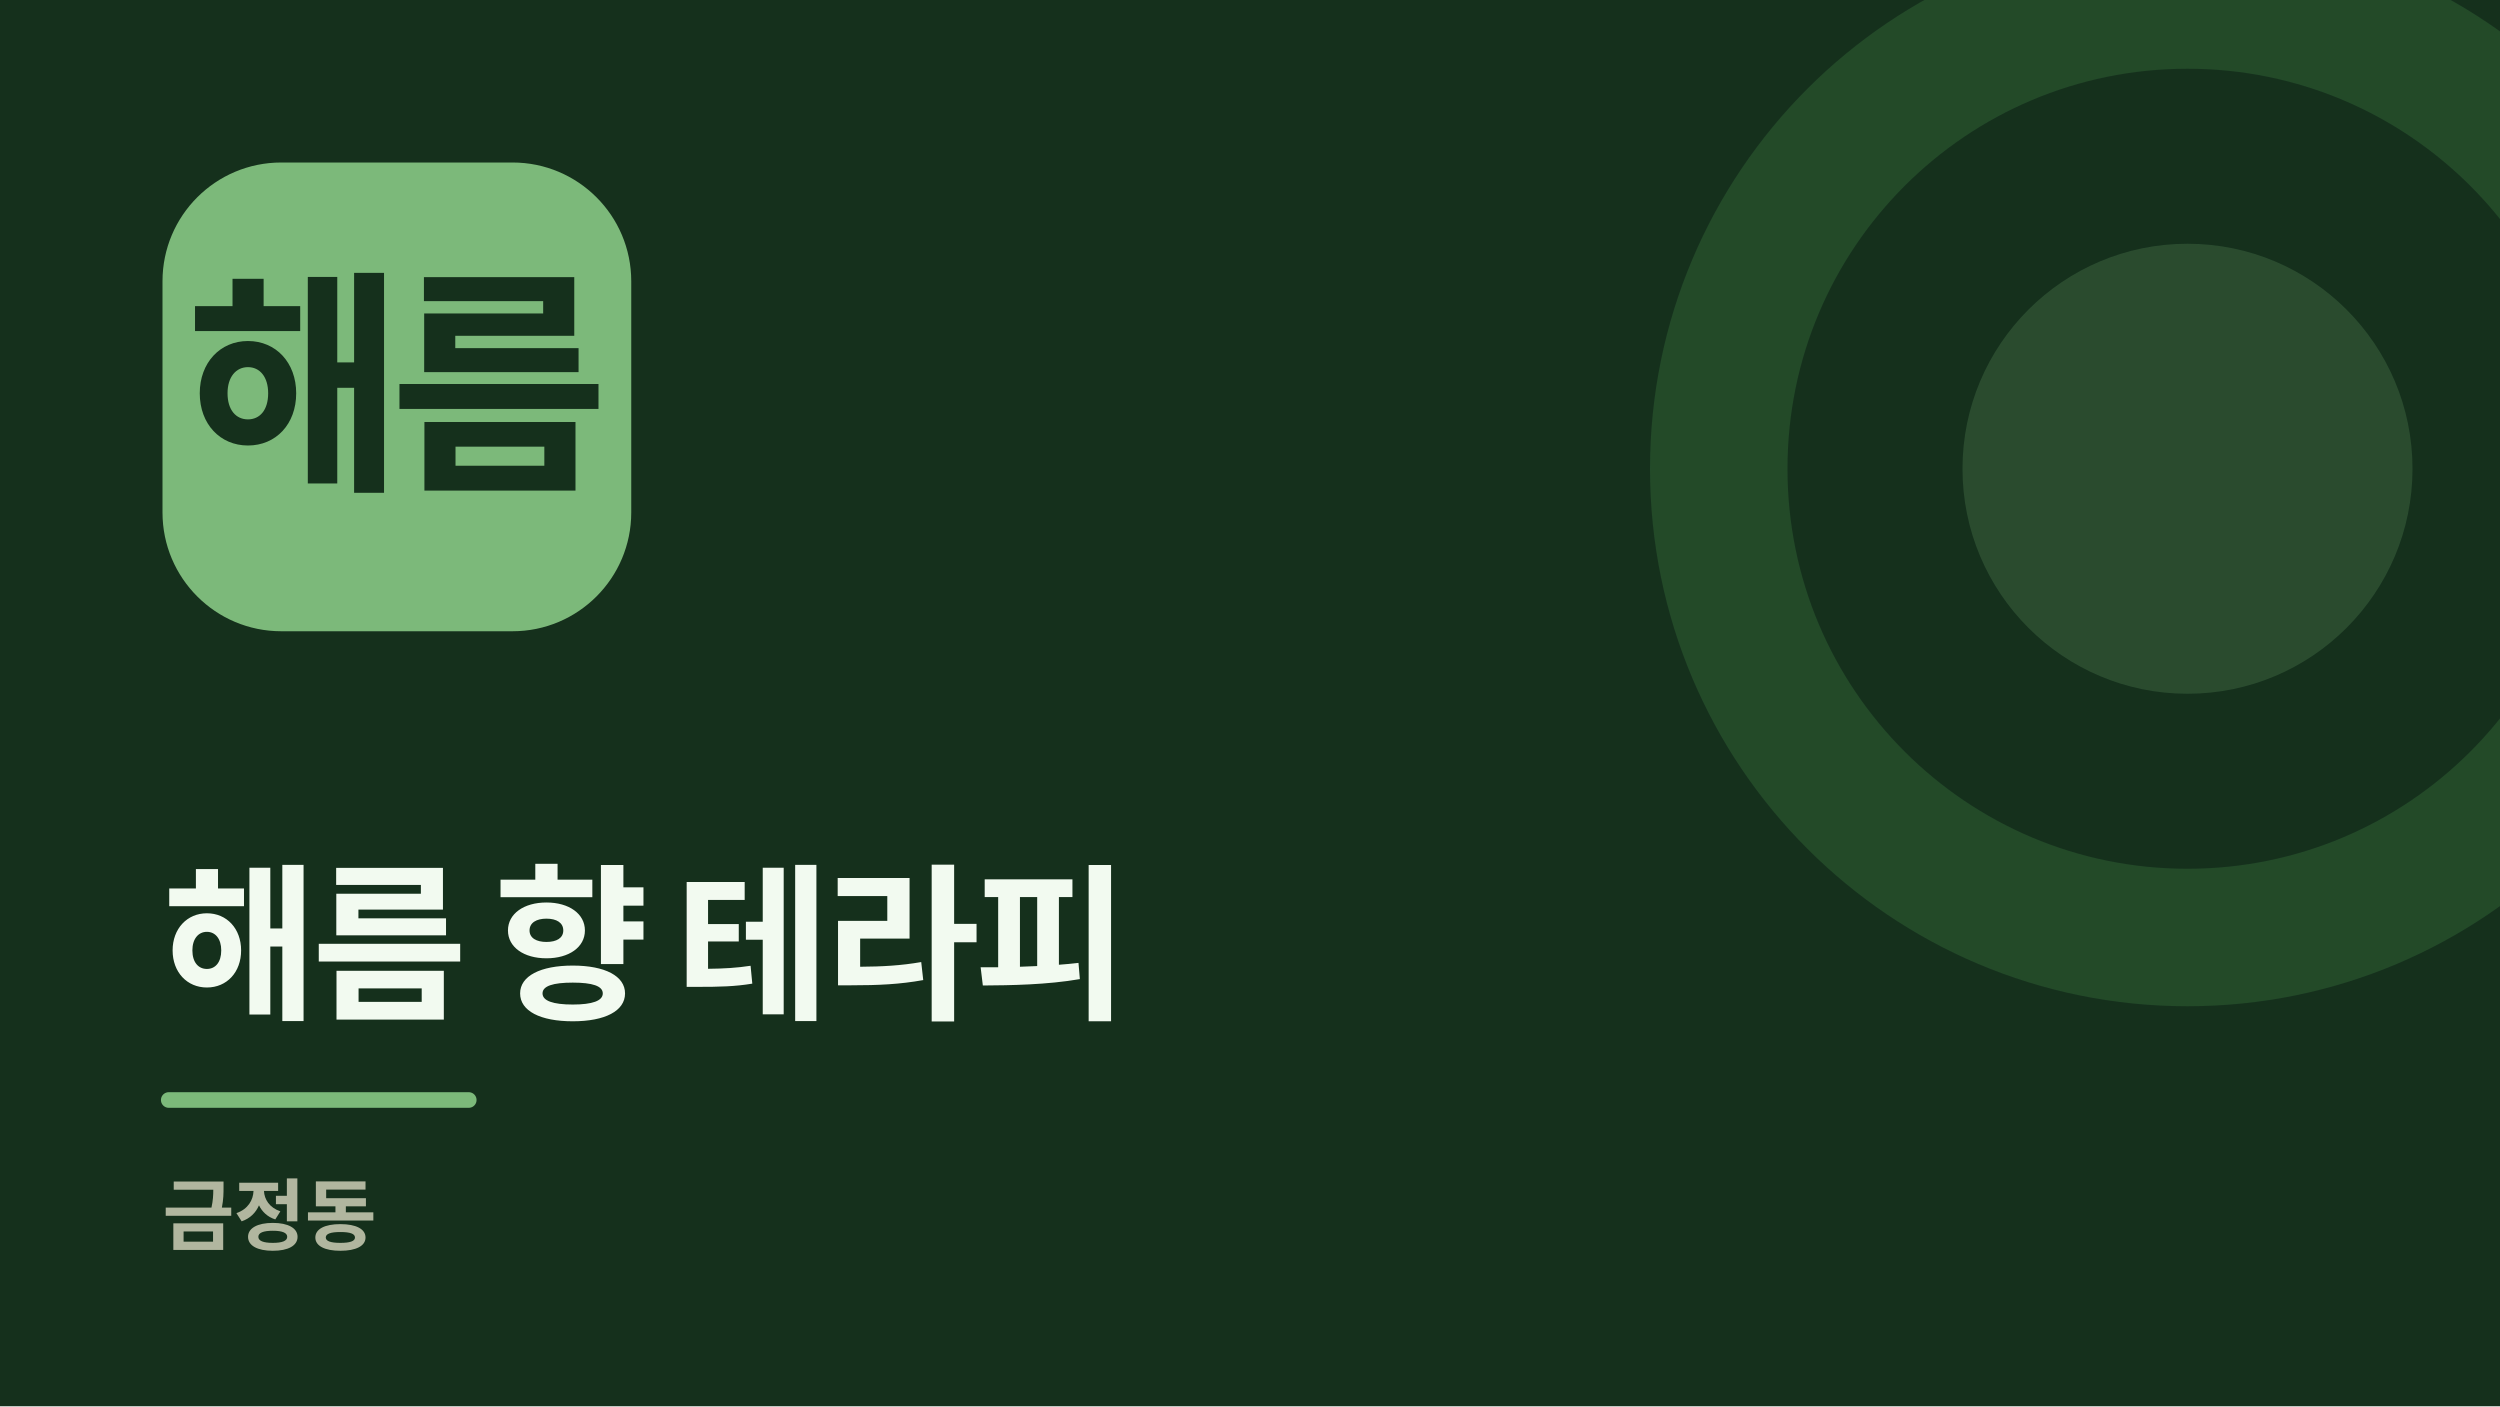
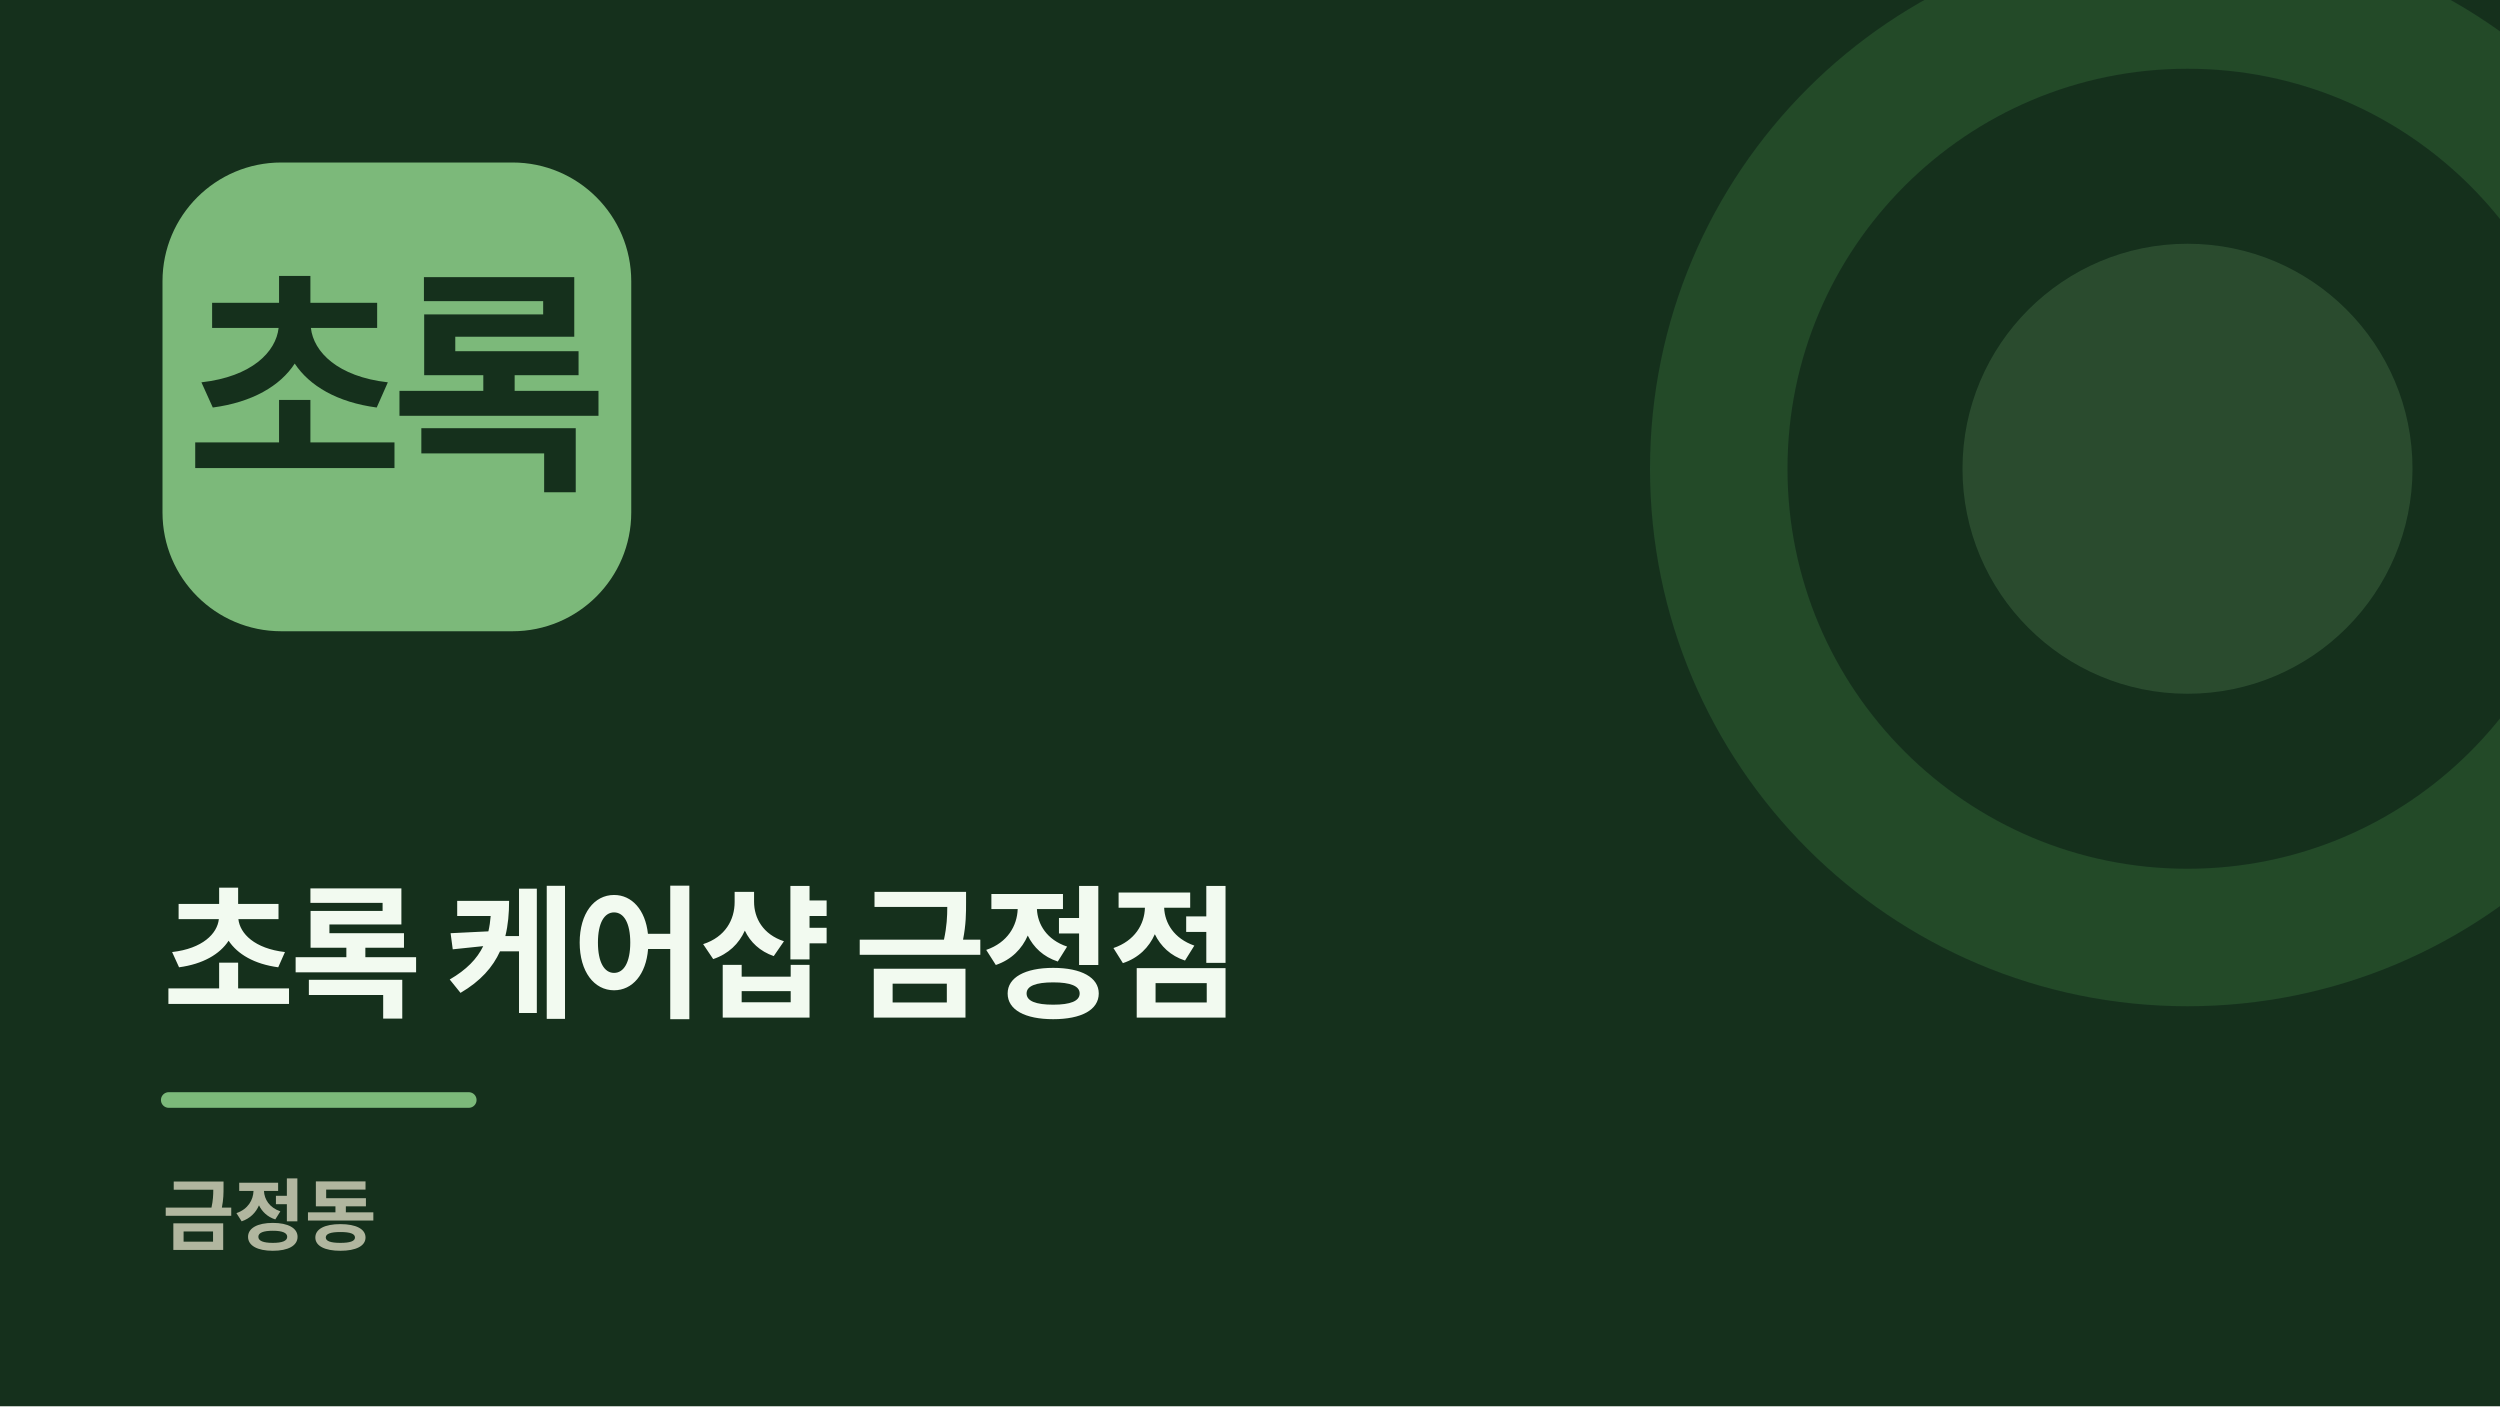
- <svg xmlns="http://www.w3.org/2000/svg" viewBox="0 0 800 450" role="img" preserveAspectRatio="xMidYMid slice" aria-label="해름 향 테라피 로드샵 · 방문 이미지">
+ <svg xmlns="http://www.w3.org/2000/svg" viewBox="0 0 800 450" role="img" preserveAspectRatio="xMidYMid slice" aria-label="초록 케어샵 금정점 로드샵 · 방문 이미지">
  <defs>
    <pattern id="sdf20b924" width="22" height="22" patternUnits="userSpaceOnUse">
      <circle cx="3" cy="3" r="2.3" fill="#EDEBD2" opacity=".34" />
    </pattern>
    <style> .k-ss-m{font-family:'Pretendard Variable',Pretendard,-apple-system,'Apple SD Gothic Neo','Noto Sans KR',sans-serif;font-weight:900;letter-spacing:-.06em} .k-ss-n{font-family:'Pretendard Variable',Pretendard,-apple-system,'Apple SD Gothic Neo','Noto Sans KR',sans-serif;font-weight:850;letter-spacing:-.035em} .k-ss-s{font-family:'Pretendard Variable',Pretendard,-apple-system,'Apple SD Gothic Neo','Noto Sans KR',sans-serif;font-weight:650;letter-spacing:-.01em} </style>
  </defs>
  <rect width="800" height="450" fill="#15301C" />
  <circle cx="700" cy="150" r="150" fill="none" stroke="#2F6134" stroke-width="44" opacity=".52" />
  <circle cx="700" cy="150" r="72" fill="#7CB97A" opacity=".2" />
  <rect x="52" y="52" width="150" height="150" rx="38" fill="#7CB97A" />
-   <text class="k-ss-m" x="127" y="151" text-anchor="middle" font-size="76" fill="#15301C">해름</text>
-   <text class="k-ss-n" x="52" y="322" font-size="54" fill="#F2FAF0">해름 향 테라피</text>
+   <text class="k-ss-m" x="127" y="151" text-anchor="middle" font-size="76" fill="#15301C">초록</text>
+   <text class="k-ss-n" x="52" y="322" font-size="46" fill="#F2FAF0">초록 케어샵 금정점</text>
  <line x1="54" y1="352" x2="150" y2="352" stroke="#7CB97A" stroke-width="5" stroke-linecap="round" />
  <text class="k-ss-s" x="52" y="398" font-size="25" fill="#EDEBD2" fill-opacity=".72">금정동</text>
</svg>
